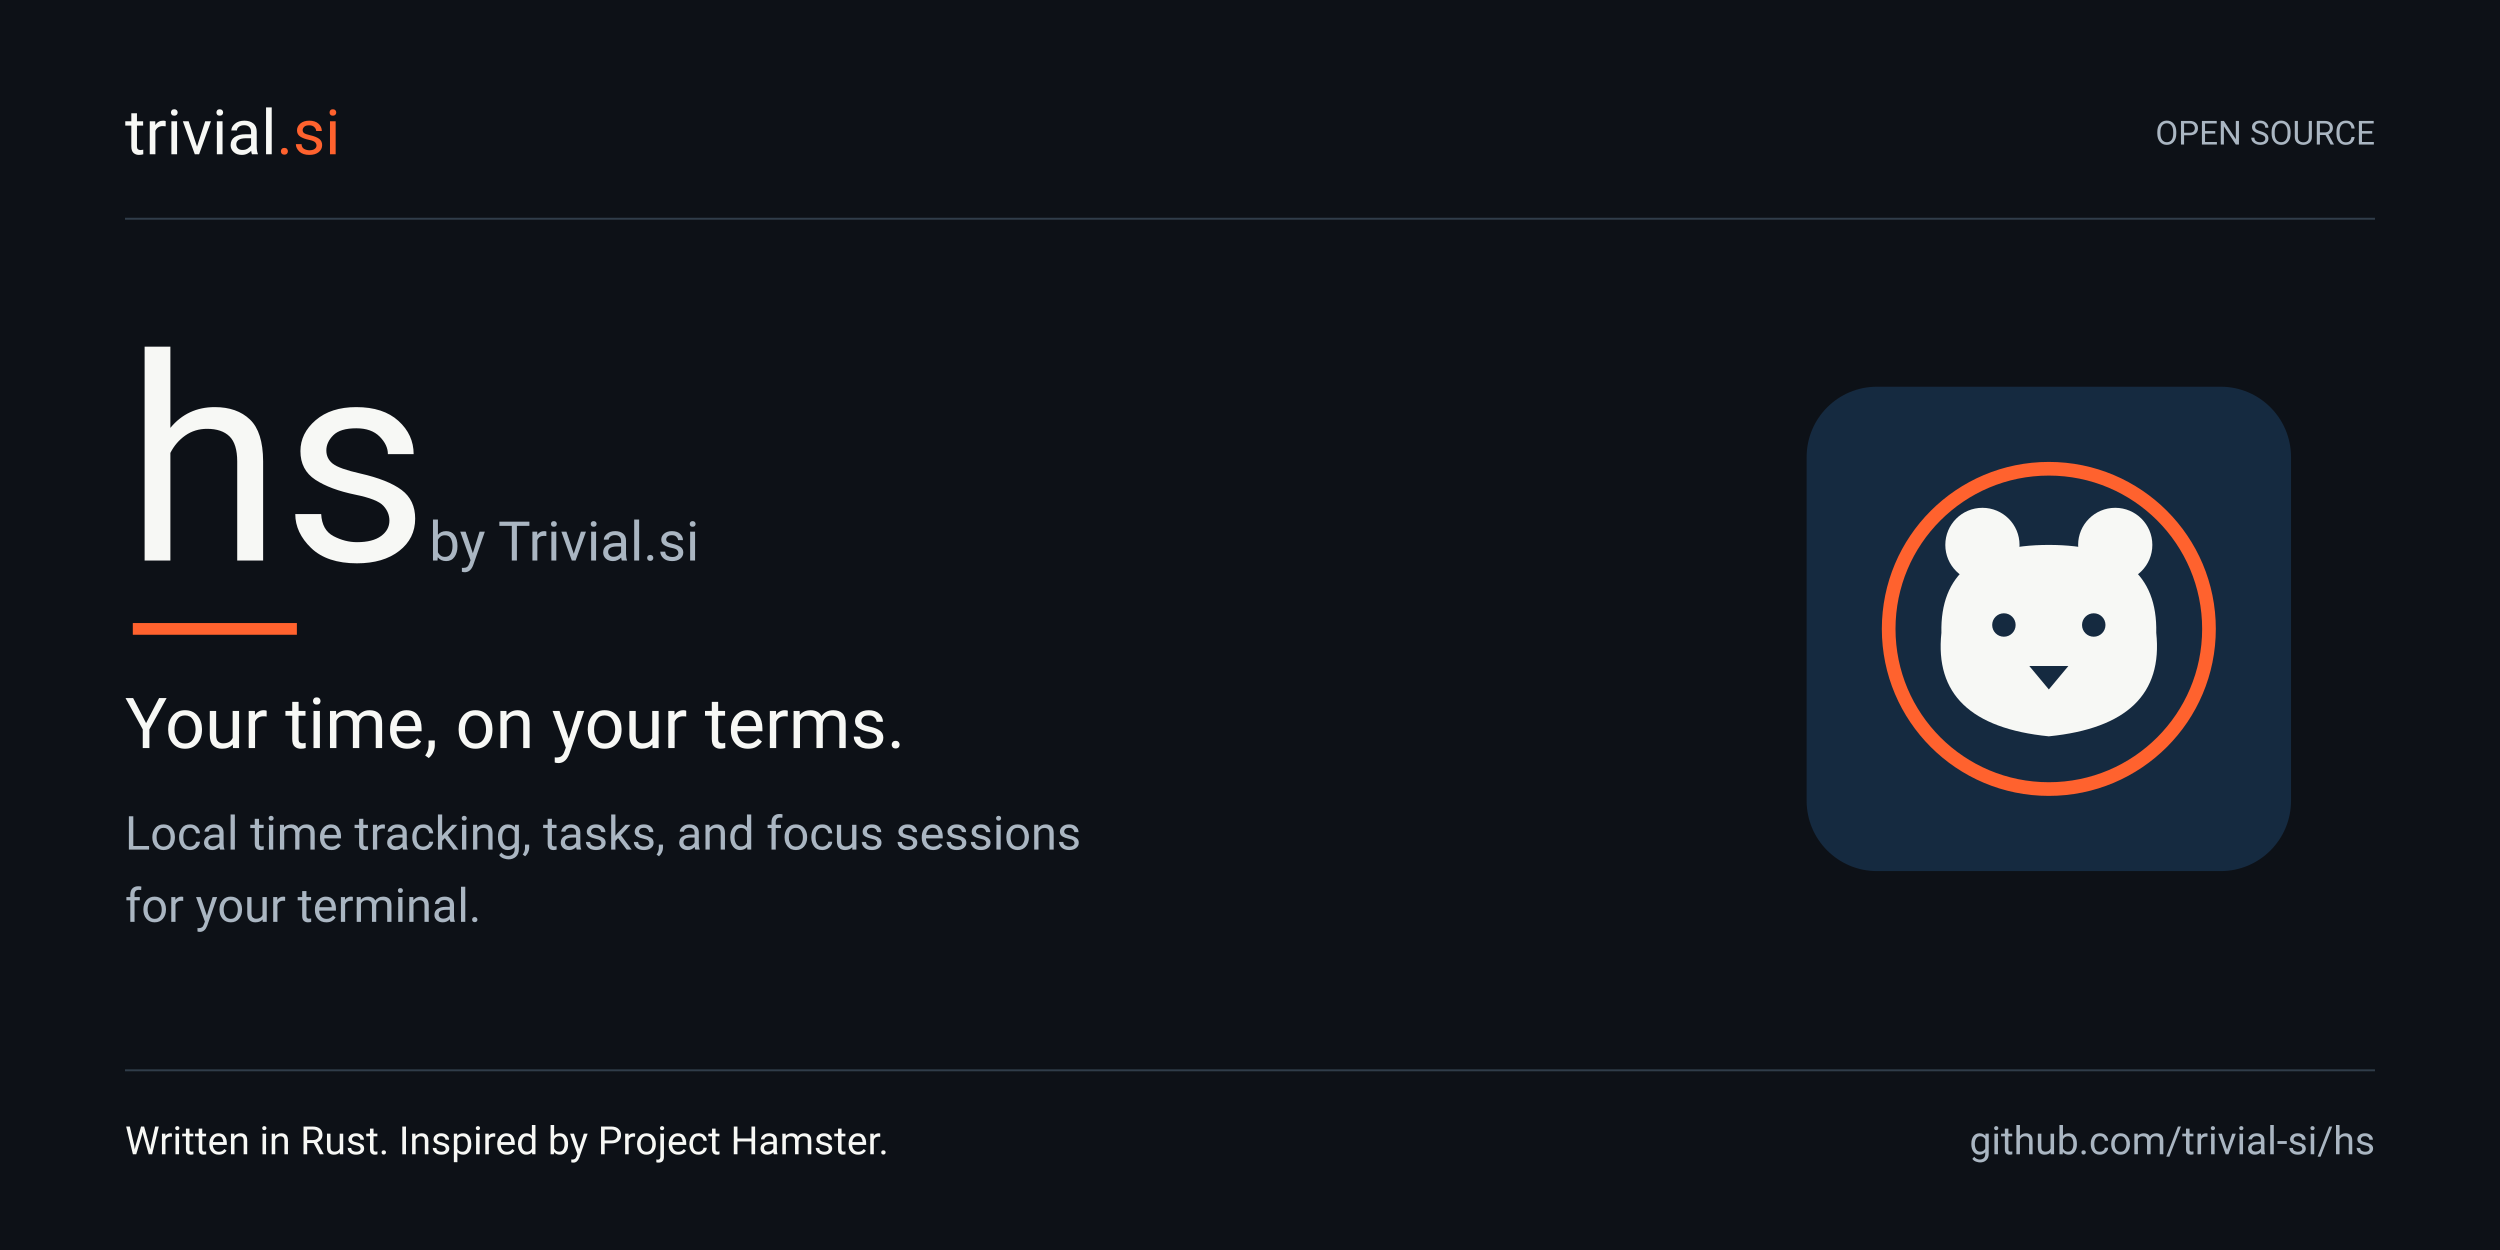
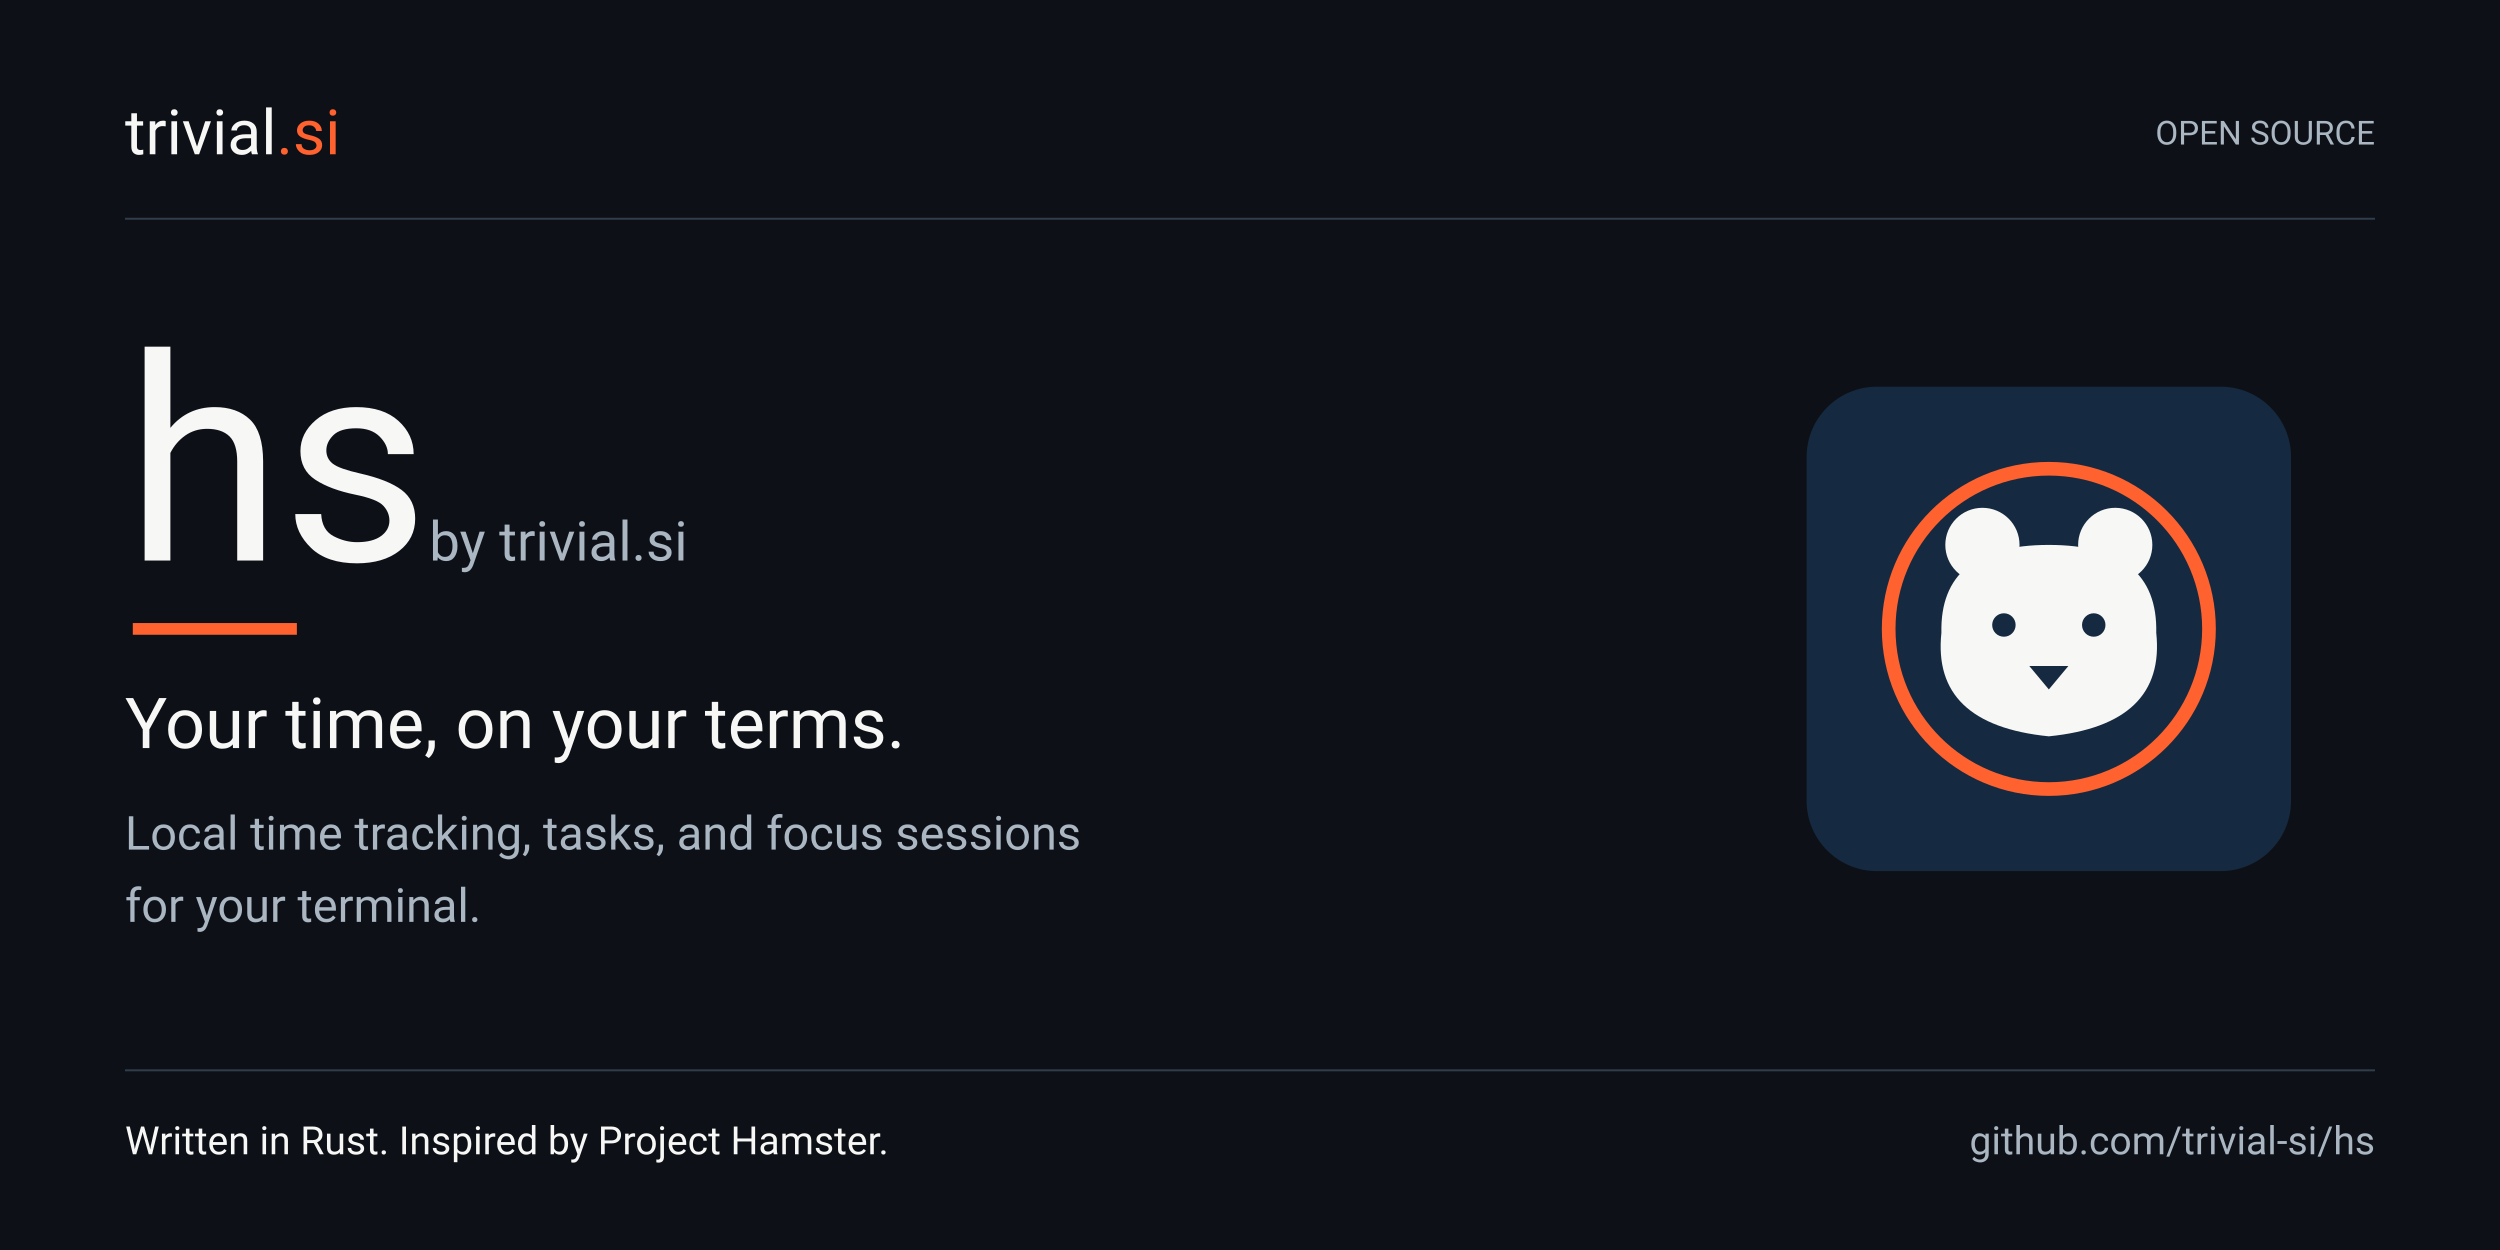
<svg xmlns="http://www.w3.org/2000/svg" width="1280" height="640" viewBox="0 0 1280 640" role="img" aria-labelledby="title desc">
  <rect width="1280" height="640" fill="#0d1117" />
  <path d="M64 112 H1216 M64 548 H1216" stroke="#303d4a" stroke-width="1" />
  <g font-family="Roboto, Arial, sans-serif" fill="#f7f8f5">
    <text x="64" y="79" font-size="32">trivial<tspan fill="#ff622e">.si</tspan>
    </text>
    <text x="1216" y="74" font-size="17" text-anchor="end" fill="#aab6c2">OPEN SOURCE</text>
-     <text x="64" y="287" font-size="146">hs<tspan font-size="28" fill="#aab6c2">  by Trivial.si</tspan>
+     <text x="64" y="287" font-size="146">hs<tspan font-size="28" fill="#aab6c2">  by trivial.si</tspan>
    </text>
    <path d="M68 322 H152" stroke="#ff622e" stroke-width="6" />
    <text x="64" y="383" font-size="36">Your time, on your terms.</text>
    <text x="64" y="435" font-size="24" fill="#aab6c2">Local time tracking, tasks, and focus sessions</text>
    <text x="64" y="472" font-size="24" fill="#aab6c2">for your terminal.</text>
    <text x="64" y="591" font-size="20">Written in Rust. Inspired by Project Hamster.</text>
    <text x="1216" y="591" font-size="20" text-anchor="end" fill="#aab6c2">github.com/trivial-si/hs</text>
  </g>
  <rect x="925" y="198" width="248" height="248" rx="36" fill="#152a40" />
  <circle cx="1049" cy="322" r="82" stroke="#ff622e" stroke-width="7" fill="none" />
  <g fill="#f7f8f5">
    <circle cx="1015" cy="279" r="19" />
    <circle cx="1083" cy="279" r="19" />
    <path d="M994 324 Q993 279 1049 279 Q1105 279 1104 324 Q1109 371 1049 377 Q989 371 994 324" />
  </g>
  <g fill="#152a40">
    <circle cx="1026" cy="320" r="6" />
    <circle cx="1072" cy="320" r="6" />
    <path d="M1039 341 H1059 L1049 353 Z" />
  </g>
</svg>
